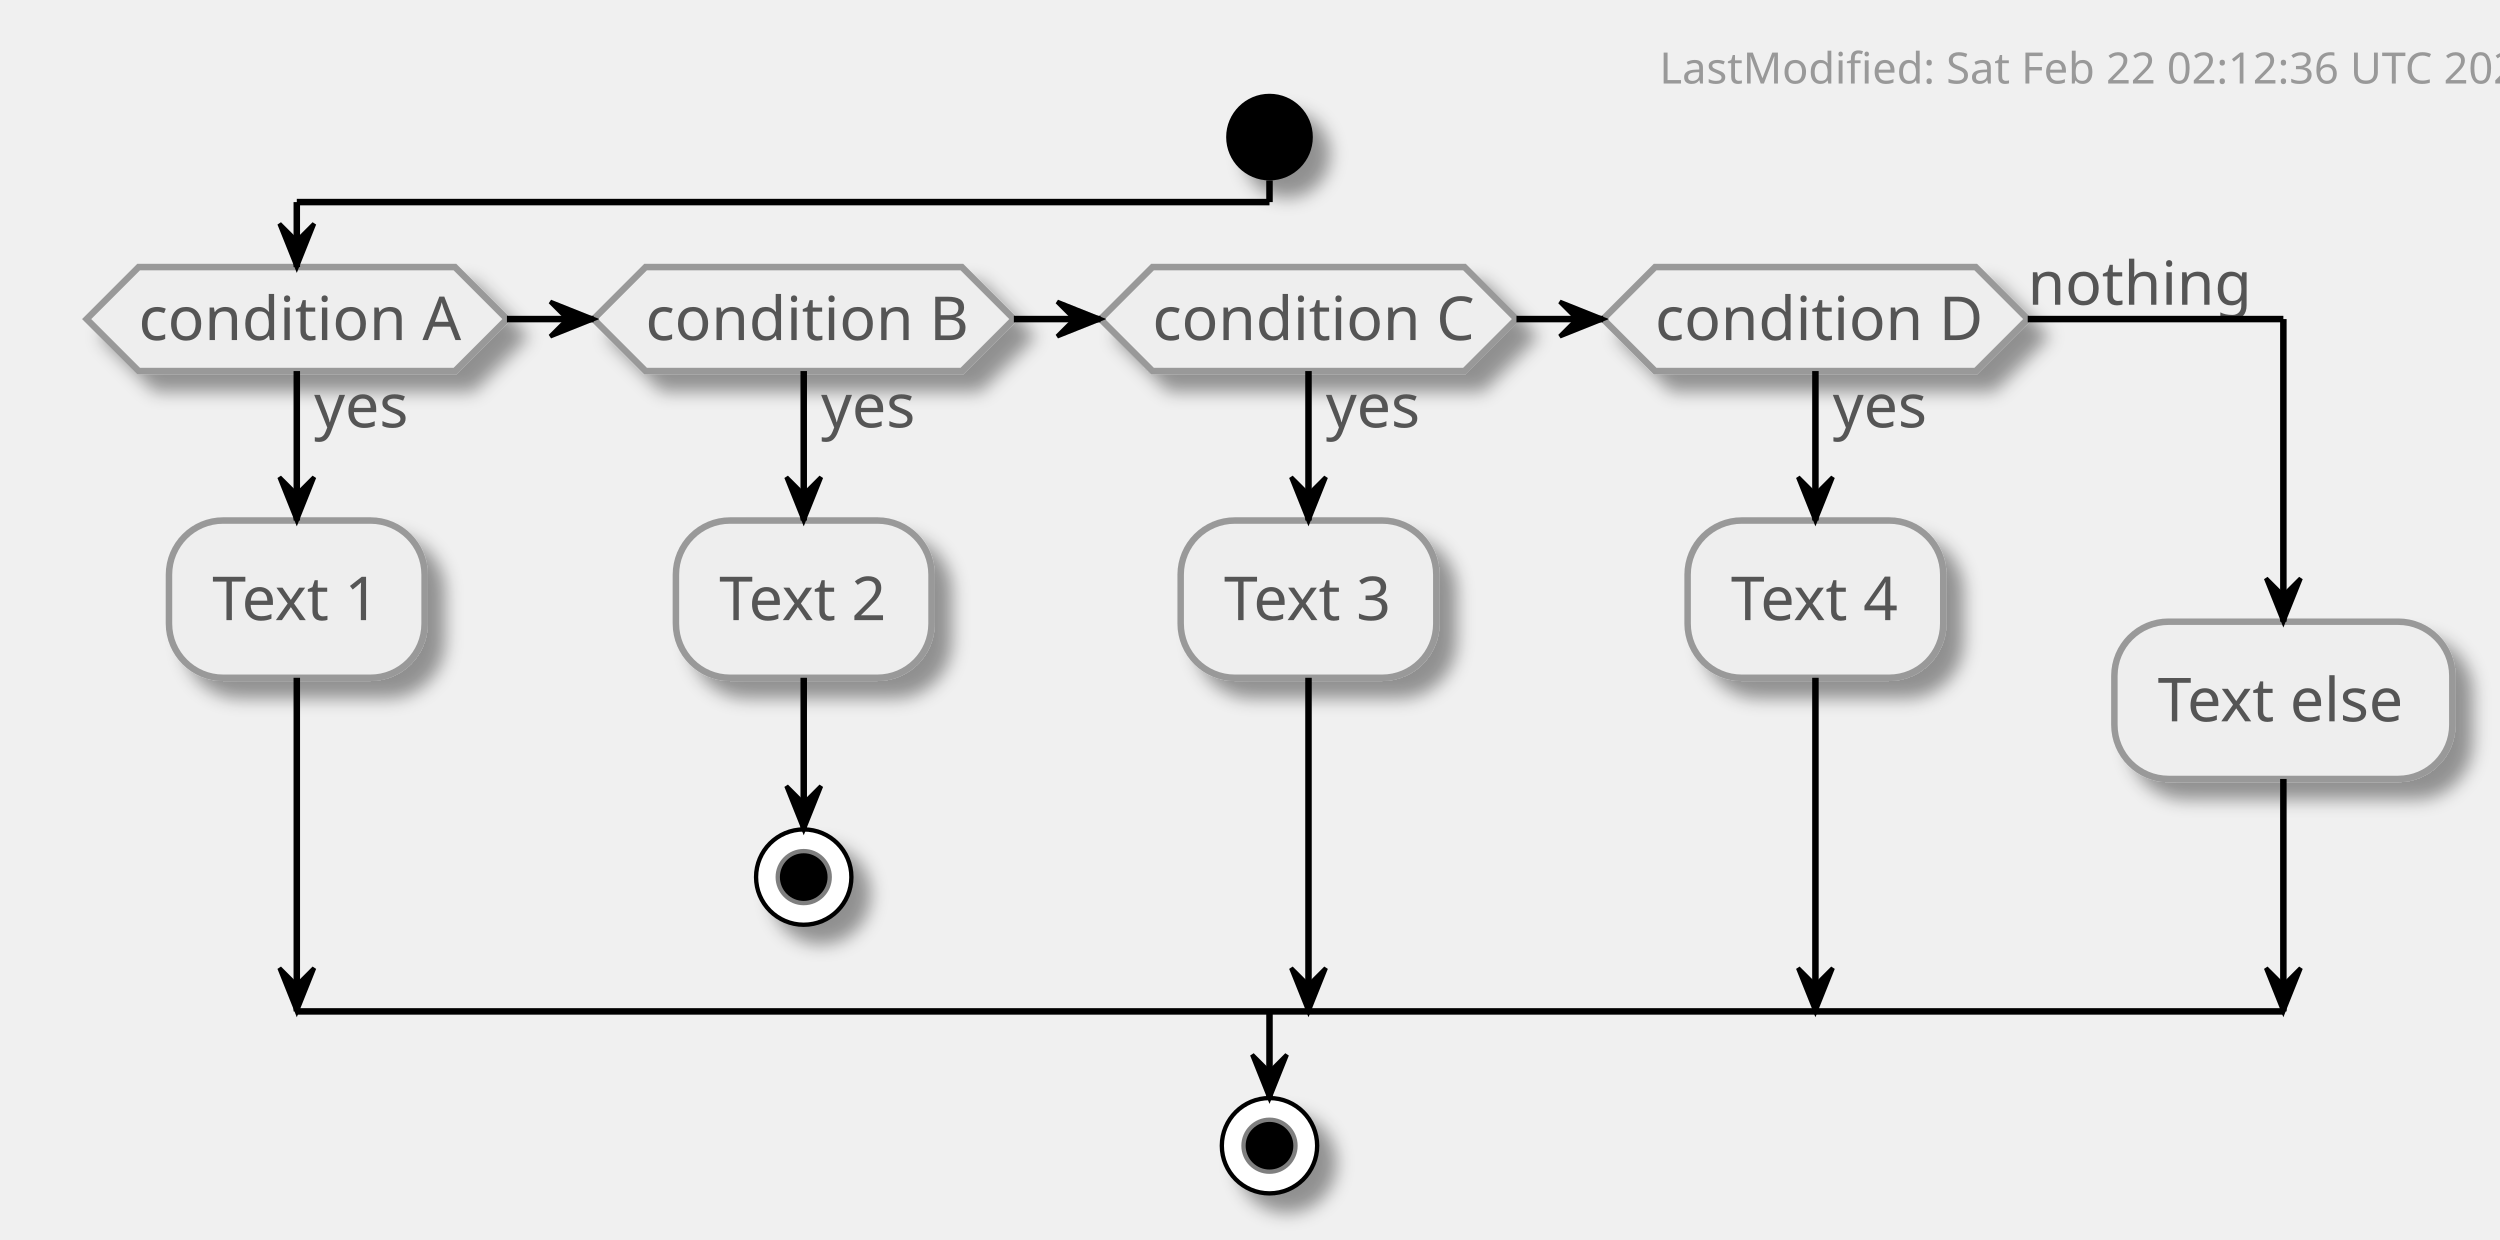
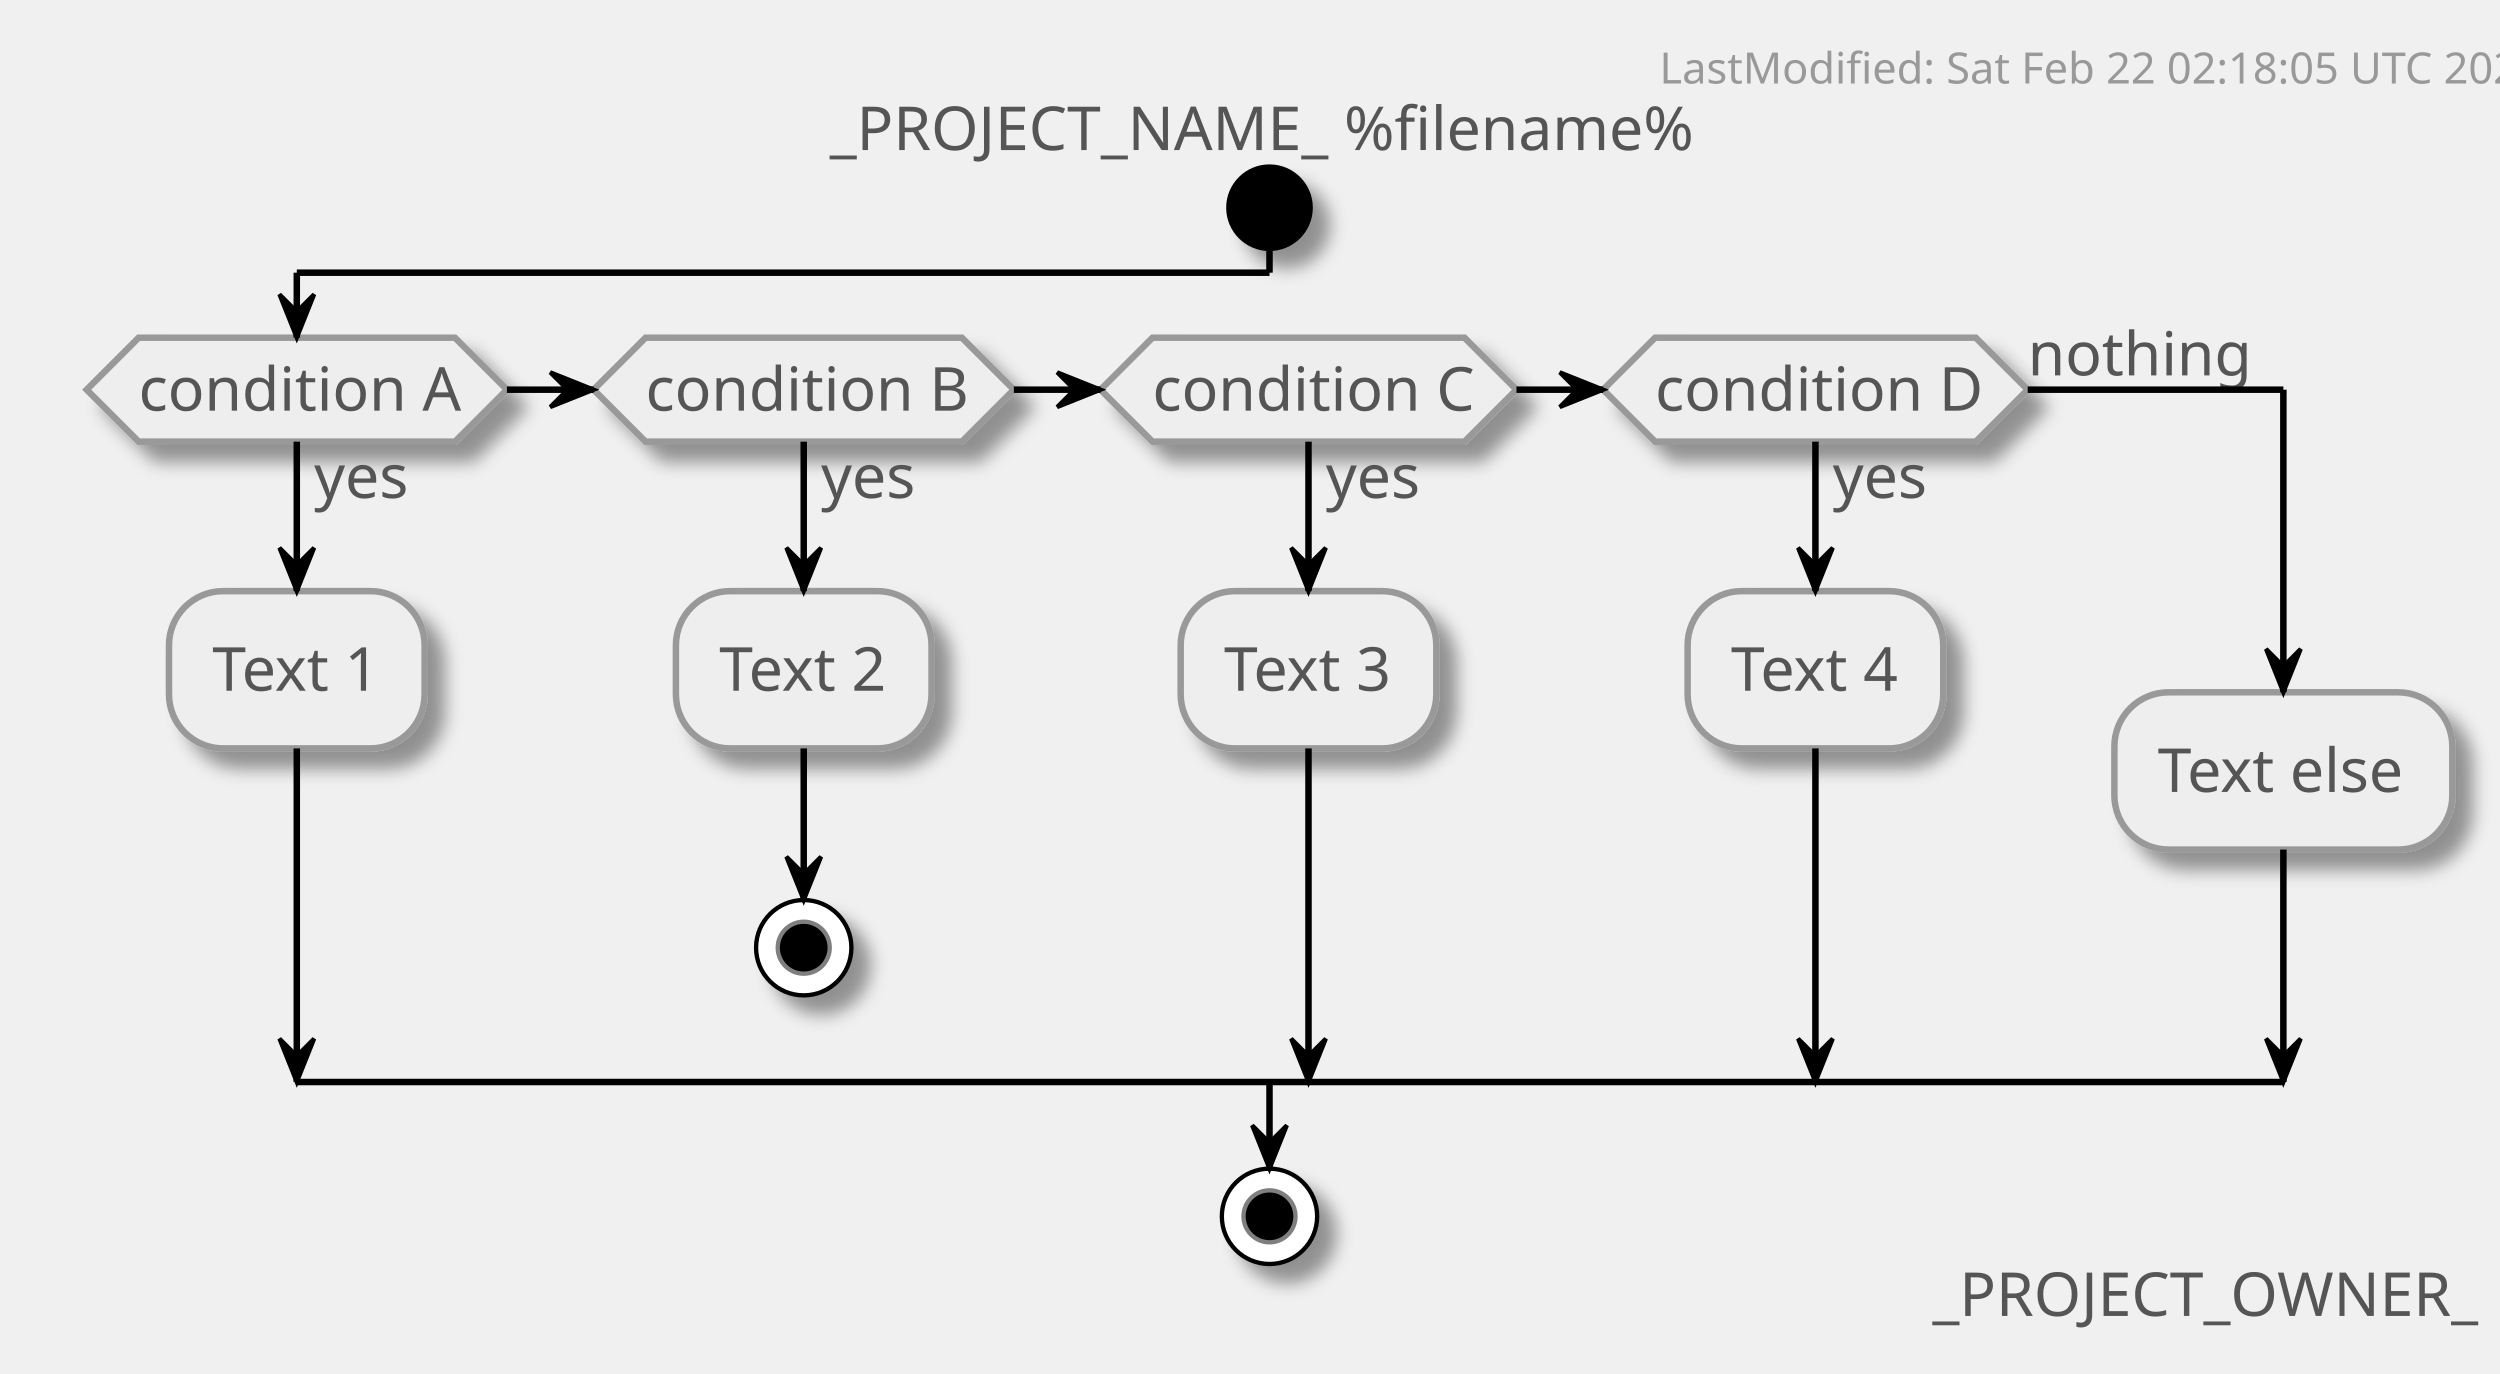
- <svg xmlns="http://www.w3.org/2000/svg" contentScriptType="application/ecmascript" contentStyleType="text/css" height="286px" preserveAspectRatio="none" style="width:577px;height:286px;" version="1.1" viewBox="0 0 577 286" width="577px" zoomAndPan="magnify">
+ <svg xmlns="http://www.w3.org/2000/svg" contentScriptType="application/ecmascript" contentStyleType="text/css" height="317px" preserveAspectRatio="none" style="width:577px;height:317px;" version="1.1" viewBox="0 0 577 317" width="577px" zoomAndPan="magnify">
  <defs>
-     <filter height="300%" id="f1jgcu9k11gmrz" width="300%" x="-1" y="-1">
+     <filter height="300%" id="f19vrdjfiyq9yt" width="300%" x="-1" y="-1">
      <feGaussianBlur result="blurOut" stdDeviation="2.0" />
      <feColorMatrix in="blurOut" result="blurOut2" type="matrix" values="0 0 0 0 0 0 0 0 0 0 0 0 0 0 0 0 0 0 .4 0" />
      <feOffset dx="4.0" dy="4.0" in="blurOut2" result="blurOut3" />
      <feBlend in="SourceGraphic" in2="blurOut3" mode="normal" />
    </filter>
  </defs>
  <g>
-     <text fill="#999999" font-family="sans-serif" font-size="10" lengthAdjust="spacingAndGlyphs" textLength="182" x="383" y="19.282">LastModified: Sat Feb 22 02:12:36 UTC 2020</text>
-     <ellipse cx="293" cy="31.641" fill="#000000" filter="url(#f1jgcu9k11gmrz)" rx="10" ry="10" style="stroke: none; stroke-width: 1.0;" />
-     <polygon fill="#EEEEEE" filter="url(#f1jgcu9k11gmrz)" points="32,61.641,105,61.641,117,73.641,105,85.641,32,85.641,20,73.641,32,61.641" style="stroke: #999999; stroke-width: 1.5;" />
-     <text fill="#555555" font-family="sans-serif" font-size="14" lengthAdjust="spacingAndGlyphs" textLength="22" x="72.5" y="98.636">yes</text>
-     <text fill="#555555" font-family="sans-serif" font-size="14" lengthAdjust="spacingAndGlyphs" textLength="73" x="32" y="78.487">condition A</text>
-     <rect fill="#EEEEEE" filter="url(#f1jgcu9k11gmrz)" height="36.297" rx="12.5" ry="12.5" style="stroke: #999999; stroke-width: 1.5;" width="59" x="39" y="120.136" />
-     <text fill="#555555" font-family="sans-serif" font-size="14" lengthAdjust="spacingAndGlyphs" textLength="39" x="49" y="143.131">Text 1</text>
-     <polygon fill="#EEEEEE" filter="url(#f1jgcu9k11gmrz)" points="149,61.641,222,61.641,234,73.641,222,85.641,149,85.641,137,73.641,149,61.641" style="stroke: #999999; stroke-width: 1.5;" />
-     <text fill="#555555" font-family="sans-serif" font-size="14" lengthAdjust="spacingAndGlyphs" textLength="22" x="189.5" y="98.636">yes</text>
-     <text fill="#555555" font-family="sans-serif" font-size="14" lengthAdjust="spacingAndGlyphs" textLength="73" x="149" y="78.487">condition B</text>
-     <rect fill="#EEEEEE" filter="url(#f1jgcu9k11gmrz)" height="36.297" rx="12.5" ry="12.5" style="stroke: #999999; stroke-width: 1.5;" width="59" x="156" y="120.136" />
-     <text fill="#555555" font-family="sans-serif" font-size="14" lengthAdjust="spacingAndGlyphs" textLength="39" x="166" y="143.131">Text 2</text>
-     <ellipse cx="185.5" cy="202.433" fill="#FFFFFF" filter="url(#f1jgcu9k11gmrz)" rx="11" ry="11" style="stroke: #000000; stroke-width: 1.0;" />
-     <ellipse cx="185.5" cy="202.433" fill="#000000" rx="6" ry="6" style="stroke: #7F7F7F; stroke-width: 1.0;" />
-     <polygon fill="#EEEEEE" filter="url(#f1jgcu9k11gmrz)" points="266,61.641,338,61.641,350,73.641,338,85.641,266,85.641,254,73.641,266,61.641" style="stroke: #999999; stroke-width: 1.5;" />
-     <text fill="#555555" font-family="sans-serif" font-size="14" lengthAdjust="spacingAndGlyphs" textLength="22" x="306" y="98.636">yes</text>
-     <text fill="#555555" font-family="sans-serif" font-size="14" lengthAdjust="spacingAndGlyphs" textLength="72" x="266" y="78.487">condition C</text>
-     <rect fill="#EEEEEE" filter="url(#f1jgcu9k11gmrz)" height="36.297" rx="12.5" ry="12.5" style="stroke: #999999; stroke-width: 1.5;" width="59" x="272.5" y="120.136" />
-     <text fill="#555555" font-family="sans-serif" font-size="14" lengthAdjust="spacingAndGlyphs" textLength="39" x="282.5" y="143.131">Text 3</text>
-     <polygon fill="#EEEEEE" filter="url(#f1jgcu9k11gmrz)" points="382,61.641,456,61.641,468,73.641,456,85.641,382,85.641,370,73.641,382,61.641" style="stroke: #999999; stroke-width: 1.5;" />
-     <text fill="#555555" font-family="sans-serif" font-size="14" lengthAdjust="spacingAndGlyphs" textLength="22" x="423" y="98.636">yes</text>
-     <text fill="#555555" font-family="sans-serif" font-size="14" lengthAdjust="spacingAndGlyphs" textLength="74" x="382" y="78.487">condition D</text>
-     <text fill="#555555" font-family="sans-serif" font-size="14" lengthAdjust="spacingAndGlyphs" textLength="48" x="468" y="70.339">nothing</text>
-     <rect fill="#EEEEEE" filter="url(#f1jgcu9k11gmrz)" height="36.297" rx="12.5" ry="12.5" style="stroke: #999999; stroke-width: 1.5;" width="59" x="389.5" y="120.136" />
-     <text fill="#555555" font-family="sans-serif" font-size="14" lengthAdjust="spacingAndGlyphs" textLength="39" x="399.5" y="143.131">Text 4</text>
-     <rect fill="#EEEEEE" filter="url(#f1jgcu9k11gmrz)" height="36.297" rx="12.5" ry="12.5" style="stroke: #999999; stroke-width: 1.5;" width="78" x="488" y="143.487" />
-     <text fill="#555555" font-family="sans-serif" font-size="14" lengthAdjust="spacingAndGlyphs" textLength="58" x="498" y="166.482">Text else</text>
-     <ellipse cx="293" cy="264.433" fill="#FFFFFF" filter="url(#f1jgcu9k11gmrz)" rx="11" ry="11" style="stroke: #000000; stroke-width: 1.0;" />
-     <ellipse cx="293" cy="264.433" fill="#000000" rx="6" ry="6" style="stroke: #7F7F7F; stroke-width: 1.0;" />
-     <line style="stroke: #000000; stroke-width: 1.5;" x1="185.5" x2="185.5" y1="156.433" y2="191.433" />
-     <polygon fill="#000000" points="181.5,181.433,185.5,191.433,189.5,181.433,185.5,185.433" style="stroke: #000000; stroke-width: 1.0;" />
-     <line style="stroke: #000000; stroke-width: 1.5;" x1="68.5" x2="68.5" y1="85.641" y2="120.136" />
-     <polygon fill="#000000" points="64.5,110.136,68.5,120.136,72.5,110.136,68.5,114.136" style="stroke: #000000; stroke-width: 1.0;" />
-     <line style="stroke: #000000; stroke-width: 1.5;" x1="68.5" x2="68.5" y1="156.433" y2="233.433" />
-     <polygon fill="#000000" points="64.5,223.433,68.5,233.433,72.5,223.433,68.5,227.433" style="stroke: #000000; stroke-width: 1.0;" />
-     <line style="stroke: #000000; stroke-width: 1.5;" x1="185.5" x2="185.5" y1="85.641" y2="120.136" />
-     <polygon fill="#000000" points="181.5,110.136,185.5,120.136,189.5,110.136,185.5,114.136" style="stroke: #000000; stroke-width: 1.0;" />
-     <line style="stroke: #000000; stroke-width: 1.5;" x1="302" x2="302" y1="85.641" y2="120.136" />
-     <polygon fill="#000000" points="298,110.136,302,120.136,306,110.136,302,114.136" style="stroke: #000000; stroke-width: 1.0;" />
-     <line style="stroke: #000000; stroke-width: 1.5;" x1="302" x2="302" y1="156.433" y2="233.433" />
-     <polygon fill="#000000" points="298,223.433,302,233.433,306,223.433,302,227.433" style="stroke: #000000; stroke-width: 1.0;" />
-     <line style="stroke: #000000; stroke-width: 1.5;" x1="419" x2="419" y1="85.641" y2="120.136" />
-     <polygon fill="#000000" points="415,110.136,419,120.136,423,110.136,419,114.136" style="stroke: #000000; stroke-width: 1.0;" />
-     <line style="stroke: #000000; stroke-width: 1.5;" x1="419" x2="419" y1="156.433" y2="233.433" />
-     <polygon fill="#000000" points="415,223.433,419,233.433,423,223.433,419,227.433" style="stroke: #000000; stroke-width: 1.0;" />
-     <line style="stroke: #000000; stroke-width: 1.5;" x1="117" x2="137" y1="73.641" y2="73.641" />
-     <polygon fill="#000000" points="127,69.641,137,73.641,127,77.641,131,73.641" style="stroke: #000000; stroke-width: 1.0;" />
-     <line style="stroke: #000000; stroke-width: 1.5;" x1="234" x2="254" y1="73.641" y2="73.641" />
-     <polygon fill="#000000" points="244,69.641,254,73.641,244,77.641,248,73.641" style="stroke: #000000; stroke-width: 1.0;" />
-     <line style="stroke: #000000; stroke-width: 1.5;" x1="350" x2="370" y1="73.641" y2="73.641" />
-     <polygon fill="#000000" points="360,69.641,370,73.641,360,77.641,364,73.641" style="stroke: #000000; stroke-width: 1.0;" />
-     <line style="stroke: #000000; stroke-width: 1.5;" x1="293" x2="293" y1="41.641" y2="46.641" />
-     <line style="stroke: #000000; stroke-width: 1.5;" x1="293" x2="68.5" y1="46.641" y2="46.641" />
-     <line style="stroke: #000000; stroke-width: 1.5;" x1="68.5" x2="68.5" y1="46.641" y2="61.641" />
-     <polygon fill="#000000" points="64.5,51.641,68.5,61.641,72.5,51.641,68.5,55.641" style="stroke: #000000; stroke-width: 1.0;" />
-     <line style="stroke: #000000; stroke-width: 1.5;" x1="468" x2="527" y1="73.641" y2="73.641" />
-     <line style="stroke: #000000; stroke-width: 1.5;" x1="527" x2="527" y1="73.641" y2="143.487" />
-     <polygon fill="#000000" points="523,133.487,527,143.487,531,133.487,527,137.487" style="stroke: #000000; stroke-width: 1.0;" />
-     <line style="stroke: #000000; stroke-width: 1.5;" x1="527" x2="527" y1="179.784" y2="233.433" />
-     <polygon fill="#000000" points="523,223.433,527,233.433,531,223.433,527,227.433" style="stroke: #000000; stroke-width: 1.0;" />
-     <line style="stroke: #000000; stroke-width: 1.5;" x1="68.5" x2="527" y1="233.433" y2="233.433" />
-     <line style="stroke: #000000; stroke-width: 1.5;" x1="293" x2="293" y1="233.433" y2="253.433" />
-     <polygon fill="#000000" points="289,243.433,293,253.433,297,243.433,293,247.433" style="stroke: #000000; stroke-width: 1.0;" />
+     <text fill="#999999" font-family="sans-serif" font-size="10" lengthAdjust="spacingAndGlyphs" textLength="182" x="383" y="19.282">LastModified: Sat Feb 22 02:18:05 UTC 2020</text>
+     <text fill="#555555" font-family="sans-serif" font-size="14" lengthAdjust="spacingAndGlyphs" textLength="192" x="191.5" y="34.636">_PROJECT_NAME_ %filename%</text>
+     <ellipse cx="293" cy="47.938" fill="#000000" filter="url(#f19vrdjfiyq9yt)" rx="10" ry="10" style="stroke: none; stroke-width: 1.0;" />
+     <polygon fill="#EEEEEE" filter="url(#f19vrdjfiyq9yt)" points="32,77.938,105,77.938,117,89.938,105,101.938,32,101.938,20,89.938,32,77.938" style="stroke: #999999; stroke-width: 1.5;" />
+     <text fill="#555555" font-family="sans-serif" font-size="14" lengthAdjust="spacingAndGlyphs" textLength="22" x="72.5" y="114.933">yes</text>
+     <text fill="#555555" font-family="sans-serif" font-size="14" lengthAdjust="spacingAndGlyphs" textLength="73" x="32" y="94.784">condition A</text>
+     <rect fill="#EEEEEE" filter="url(#f19vrdjfiyq9yt)" height="36.297" rx="12.5" ry="12.5" style="stroke: #999999; stroke-width: 1.5;" width="59" x="39" y="136.433" />
+     <text fill="#555555" font-family="sans-serif" font-size="14" lengthAdjust="spacingAndGlyphs" textLength="39" x="49" y="159.428">Text 1</text>
+     <polygon fill="#EEEEEE" filter="url(#f19vrdjfiyq9yt)" points="149,77.938,222,77.938,234,89.938,222,101.938,149,101.938,137,89.938,149,77.938" style="stroke: #999999; stroke-width: 1.5;" />
+     <text fill="#555555" font-family="sans-serif" font-size="14" lengthAdjust="spacingAndGlyphs" textLength="22" x="189.5" y="114.933">yes</text>
+     <text fill="#555555" font-family="sans-serif" font-size="14" lengthAdjust="spacingAndGlyphs" textLength="73" x="149" y="94.784">condition B</text>
+     <rect fill="#EEEEEE" filter="url(#f19vrdjfiyq9yt)" height="36.297" rx="12.5" ry="12.5" style="stroke: #999999; stroke-width: 1.5;" width="59" x="156" y="136.433" />
+     <text fill="#555555" font-family="sans-serif" font-size="14" lengthAdjust="spacingAndGlyphs" textLength="39" x="166" y="159.428">Text 2</text>
+     <ellipse cx="185.5" cy="218.73" fill="#FFFFFF" filter="url(#f19vrdjfiyq9yt)" rx="11" ry="11" style="stroke: #000000; stroke-width: 1.0;" />
+     <ellipse cx="185.5" cy="218.73" fill="#000000" rx="6" ry="6" style="stroke: #7F7F7F; stroke-width: 1.0;" />
+     <polygon fill="#EEEEEE" filter="url(#f19vrdjfiyq9yt)" points="266,77.938,338,77.938,350,89.938,338,101.938,266,101.938,254,89.938,266,77.938" style="stroke: #999999; stroke-width: 1.5;" />
+     <text fill="#555555" font-family="sans-serif" font-size="14" lengthAdjust="spacingAndGlyphs" textLength="22" x="306" y="114.933">yes</text>
+     <text fill="#555555" font-family="sans-serif" font-size="14" lengthAdjust="spacingAndGlyphs" textLength="72" x="266" y="94.784">condition C</text>
+     <rect fill="#EEEEEE" filter="url(#f19vrdjfiyq9yt)" height="36.297" rx="12.5" ry="12.5" style="stroke: #999999; stroke-width: 1.5;" width="59" x="272.5" y="136.433" />
+     <text fill="#555555" font-family="sans-serif" font-size="14" lengthAdjust="spacingAndGlyphs" textLength="39" x="282.5" y="159.428">Text 3</text>
+     <polygon fill="#EEEEEE" filter="url(#f19vrdjfiyq9yt)" points="382,77.938,456,77.938,468,89.938,456,101.938,382,101.938,370,89.938,382,77.938" style="stroke: #999999; stroke-width: 1.5;" />
+     <text fill="#555555" font-family="sans-serif" font-size="14" lengthAdjust="spacingAndGlyphs" textLength="22" x="423" y="114.933">yes</text>
+     <text fill="#555555" font-family="sans-serif" font-size="14" lengthAdjust="spacingAndGlyphs" textLength="74" x="382" y="94.784">condition D</text>
+     <text fill="#555555" font-family="sans-serif" font-size="14" lengthAdjust="spacingAndGlyphs" textLength="48" x="468" y="86.636">nothing</text>
+     <rect fill="#EEEEEE" filter="url(#f19vrdjfiyq9yt)" height="36.297" rx="12.5" ry="12.5" style="stroke: #999999; stroke-width: 1.5;" width="59" x="389.5" y="136.433" />
+     <text fill="#555555" font-family="sans-serif" font-size="14" lengthAdjust="spacingAndGlyphs" textLength="39" x="399.5" y="159.428">Text 4</text>
+     <rect fill="#EEEEEE" filter="url(#f19vrdjfiyq9yt)" height="36.297" rx="12.5" ry="12.5" style="stroke: #999999; stroke-width: 1.5;" width="78" x="488" y="159.784" />
+     <text fill="#555555" font-family="sans-serif" font-size="14" lengthAdjust="spacingAndGlyphs" textLength="58" x="498" y="182.779">Text else</text>
+     <ellipse cx="293" cy="280.729" fill="#FFFFFF" filter="url(#f19vrdjfiyq9yt)" rx="11" ry="11" style="stroke: #000000; stroke-width: 1.0;" />
+     <ellipse cx="293" cy="280.729" fill="#000000" rx="6" ry="6" style="stroke: #7F7F7F; stroke-width: 1.0;" />
+     <line style="stroke: #000000; stroke-width: 1.5;" x1="185.5" x2="185.5" y1="172.73" y2="207.73" />
+     <polygon fill="#000000" points="181.5,197.73,185.5,207.73,189.5,197.73,185.5,201.73" style="stroke: #000000; stroke-width: 1.0;" />
+     <line style="stroke: #000000; stroke-width: 1.5;" x1="68.5" x2="68.5" y1="101.938" y2="136.433" />
+     <polygon fill="#000000" points="64.5,126.433,68.5,136.433,72.5,126.433,68.5,130.433" style="stroke: #000000; stroke-width: 1.0;" />
+     <line style="stroke: #000000; stroke-width: 1.5;" x1="68.5" x2="68.5" y1="172.73" y2="249.73" />
+     <polygon fill="#000000" points="64.5,239.73,68.5,249.73,72.5,239.73,68.5,243.73" style="stroke: #000000; stroke-width: 1.0;" />
+     <line style="stroke: #000000; stroke-width: 1.5;" x1="185.5" x2="185.5" y1="101.938" y2="136.433" />
+     <polygon fill="#000000" points="181.5,126.433,185.5,136.433,189.5,126.433,185.5,130.433" style="stroke: #000000; stroke-width: 1.0;" />
+     <line style="stroke: #000000; stroke-width: 1.5;" x1="302" x2="302" y1="101.938" y2="136.433" />
+     <polygon fill="#000000" points="298,126.433,302,136.433,306,126.433,302,130.433" style="stroke: #000000; stroke-width: 1.0;" />
+     <line style="stroke: #000000; stroke-width: 1.5;" x1="302" x2="302" y1="172.73" y2="249.73" />
+     <polygon fill="#000000" points="298,239.73,302,249.73,306,239.73,302,243.73" style="stroke: #000000; stroke-width: 1.0;" />
+     <line style="stroke: #000000; stroke-width: 1.5;" x1="419" x2="419" y1="101.938" y2="136.433" />
+     <polygon fill="#000000" points="415,126.433,419,136.433,423,126.433,419,130.433" style="stroke: #000000; stroke-width: 1.0;" />
+     <line style="stroke: #000000; stroke-width: 1.5;" x1="419" x2="419" y1="172.73" y2="249.73" />
+     <polygon fill="#000000" points="415,239.73,419,249.73,423,239.73,419,243.73" style="stroke: #000000; stroke-width: 1.0;" />
+     <line style="stroke: #000000; stroke-width: 1.5;" x1="117" x2="137" y1="89.938" y2="89.938" />
+     <polygon fill="#000000" points="127,85.938,137,89.938,127,93.938,131,89.938" style="stroke: #000000; stroke-width: 1.0;" />
+     <line style="stroke: #000000; stroke-width: 1.5;" x1="234" x2="254" y1="89.938" y2="89.938" />
+     <polygon fill="#000000" points="244,85.938,254,89.938,244,93.938,248,89.938" style="stroke: #000000; stroke-width: 1.0;" />
+     <line style="stroke: #000000; stroke-width: 1.5;" x1="350" x2="370" y1="89.938" y2="89.938" />
+     <polygon fill="#000000" points="360,85.938,370,89.938,360,93.938,364,89.938" style="stroke: #000000; stroke-width: 1.0;" />
+     <line style="stroke: #000000; stroke-width: 1.5;" x1="293" x2="293" y1="57.938" y2="62.938" />
+     <line style="stroke: #000000; stroke-width: 1.5;" x1="293" x2="68.5" y1="62.938" y2="62.938" />
+     <line style="stroke: #000000; stroke-width: 1.5;" x1="68.5" x2="68.5" y1="62.938" y2="77.938" />
+     <polygon fill="#000000" points="64.5,67.938,68.5,77.938,72.5,67.938,68.5,71.938" style="stroke: #000000; stroke-width: 1.0;" />
+     <line style="stroke: #000000; stroke-width: 1.5;" x1="468" x2="527" y1="89.938" y2="89.938" />
+     <line style="stroke: #000000; stroke-width: 1.5;" x1="527" x2="527" y1="89.938" y2="159.784" />
+     <polygon fill="#000000" points="523,149.784,527,159.784,531,149.784,527,153.784" style="stroke: #000000; stroke-width: 1.0;" />
+     <line style="stroke: #000000; stroke-width: 1.5;" x1="527" x2="527" y1="196.081" y2="249.73" />
+     <polygon fill="#000000" points="523,239.73,527,249.73,531,239.73,527,243.73" style="stroke: #000000; stroke-width: 1.0;" />
+     <line style="stroke: #000000; stroke-width: 1.5;" x1="68.5" x2="527" y1="249.73" y2="249.73" />
+     <line style="stroke: #000000; stroke-width: 1.5;" x1="293" x2="293" y1="249.73" y2="269.729" />
+     <polygon fill="#000000" points="289,259.729,293,269.729,297,259.729,293,263.729" style="stroke: #000000; stroke-width: 1.0;" />
+     <text fill="#555555" font-family="sans-serif" font-size="14" lengthAdjust="spacingAndGlyphs" textLength="119" x="446" y="303.725">_PROJECT_OWNER_</text>
  </g>
</svg>
